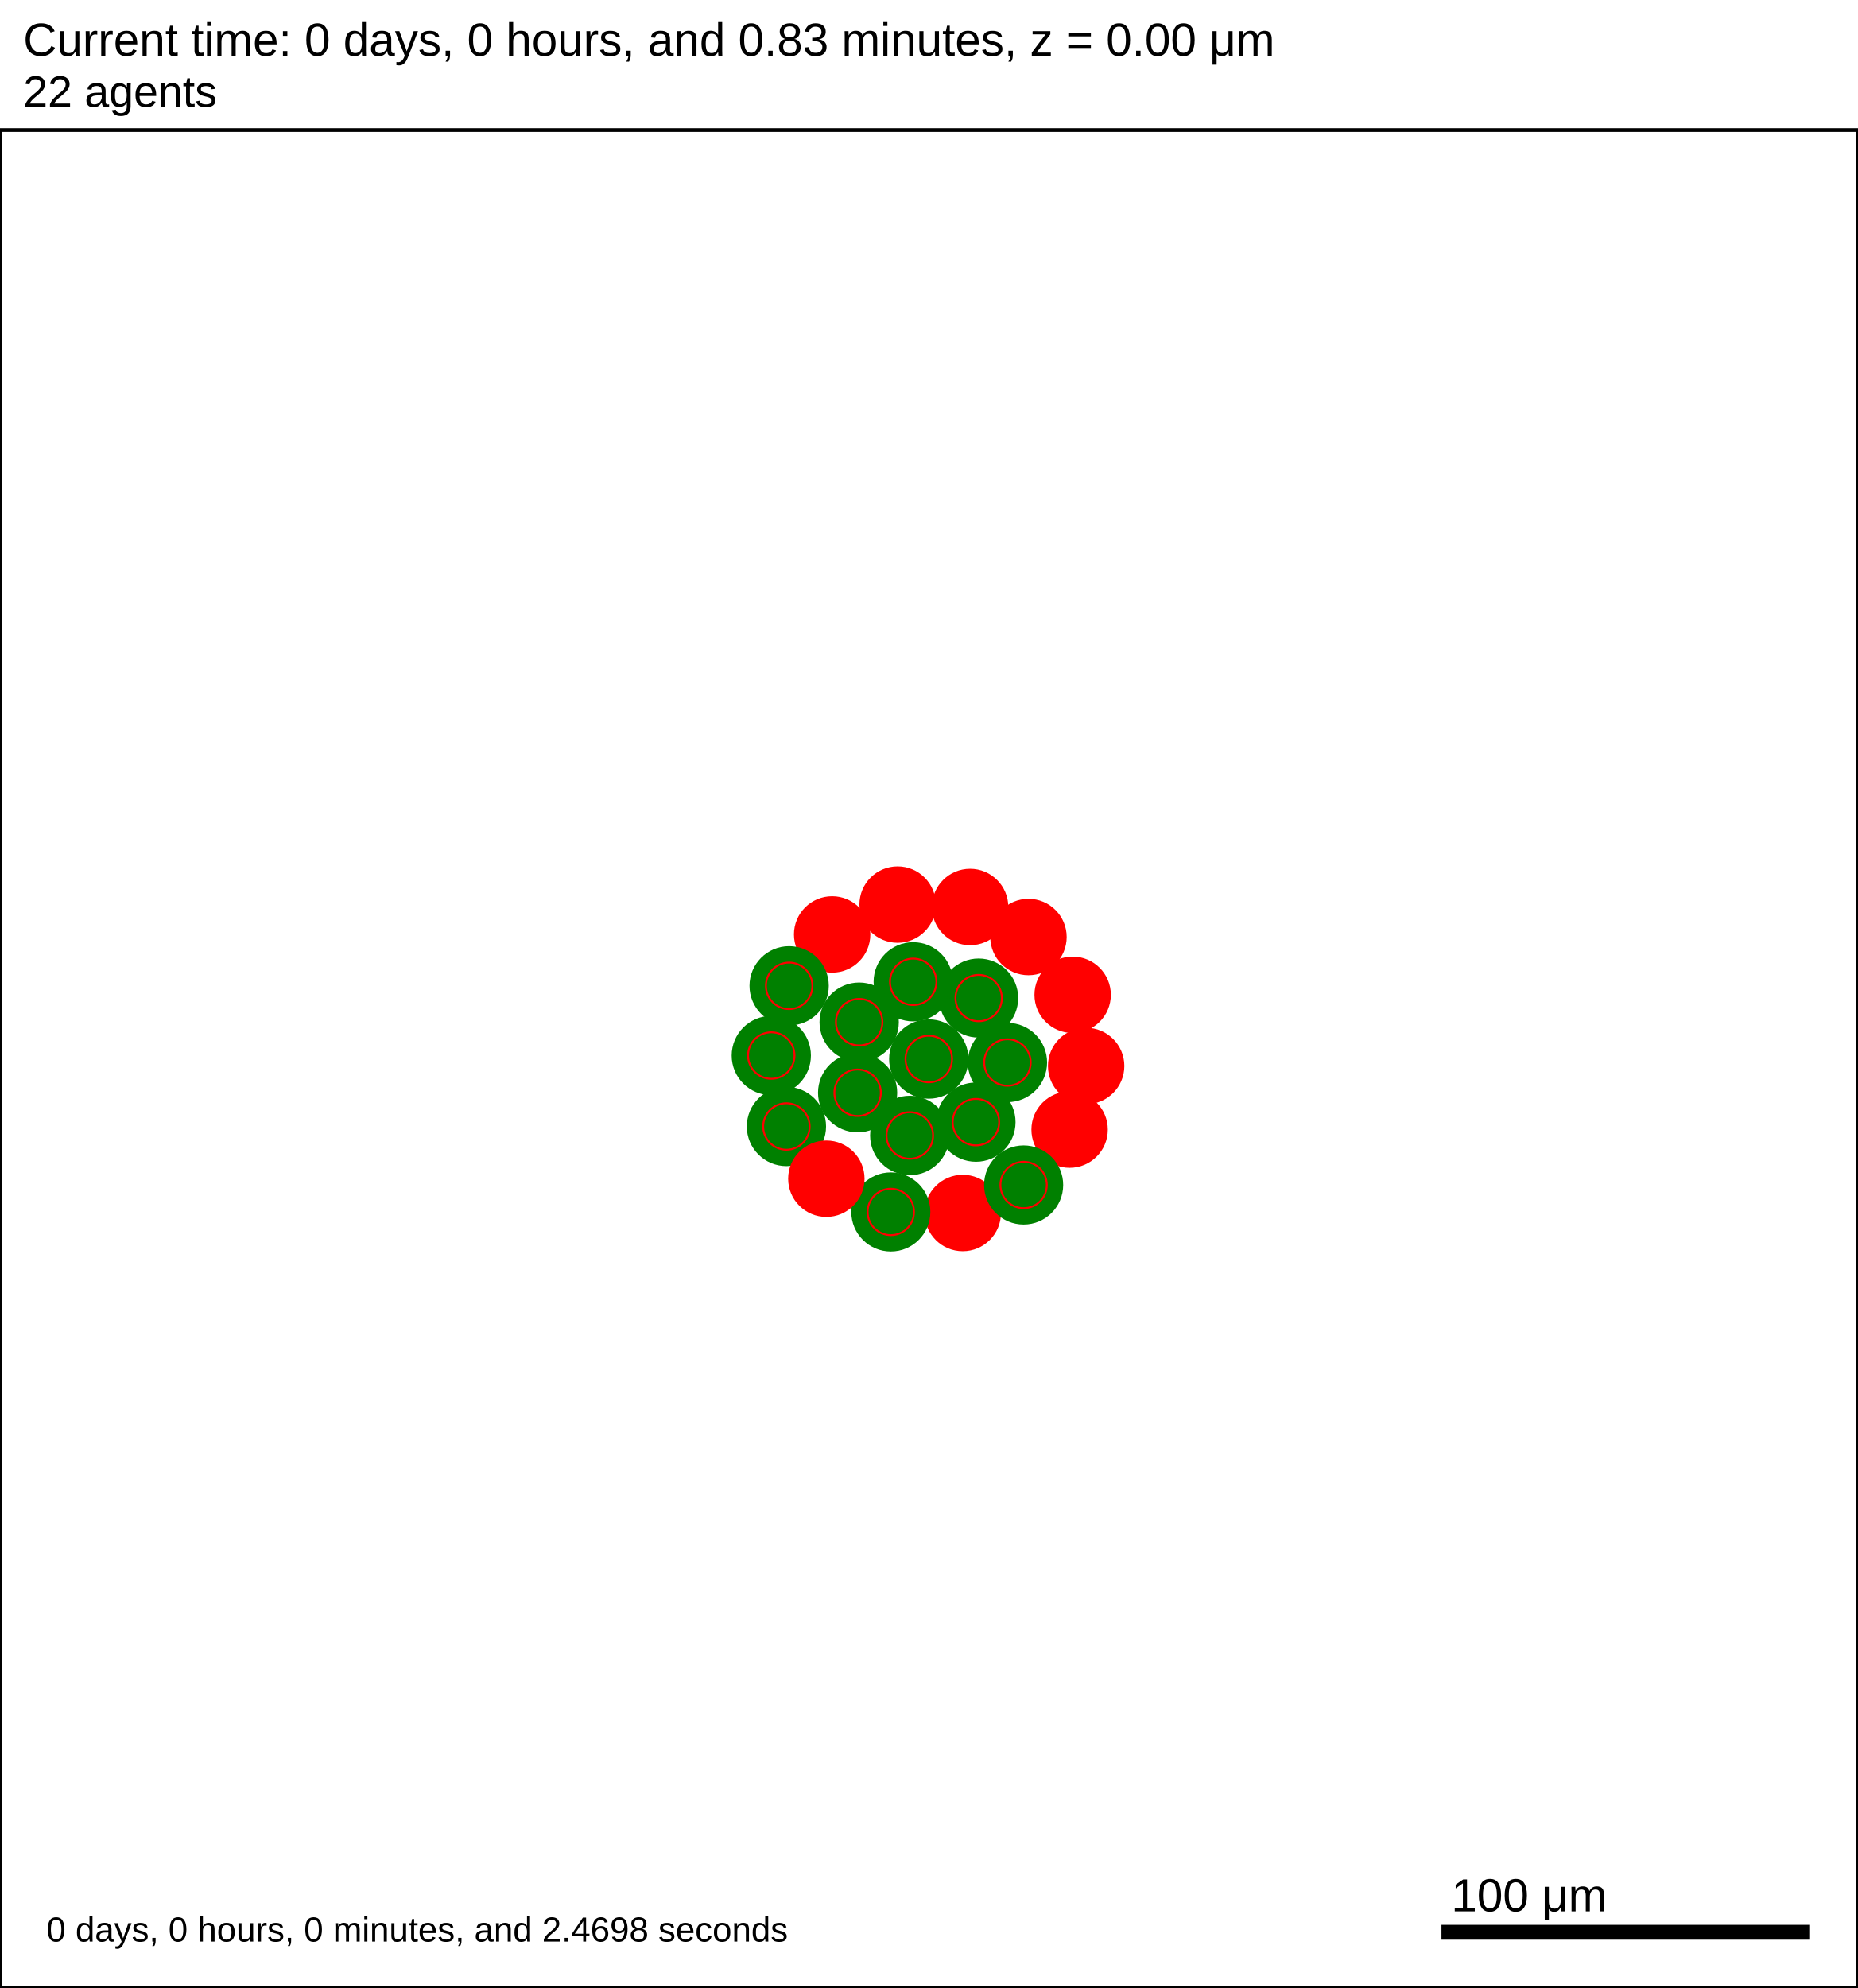
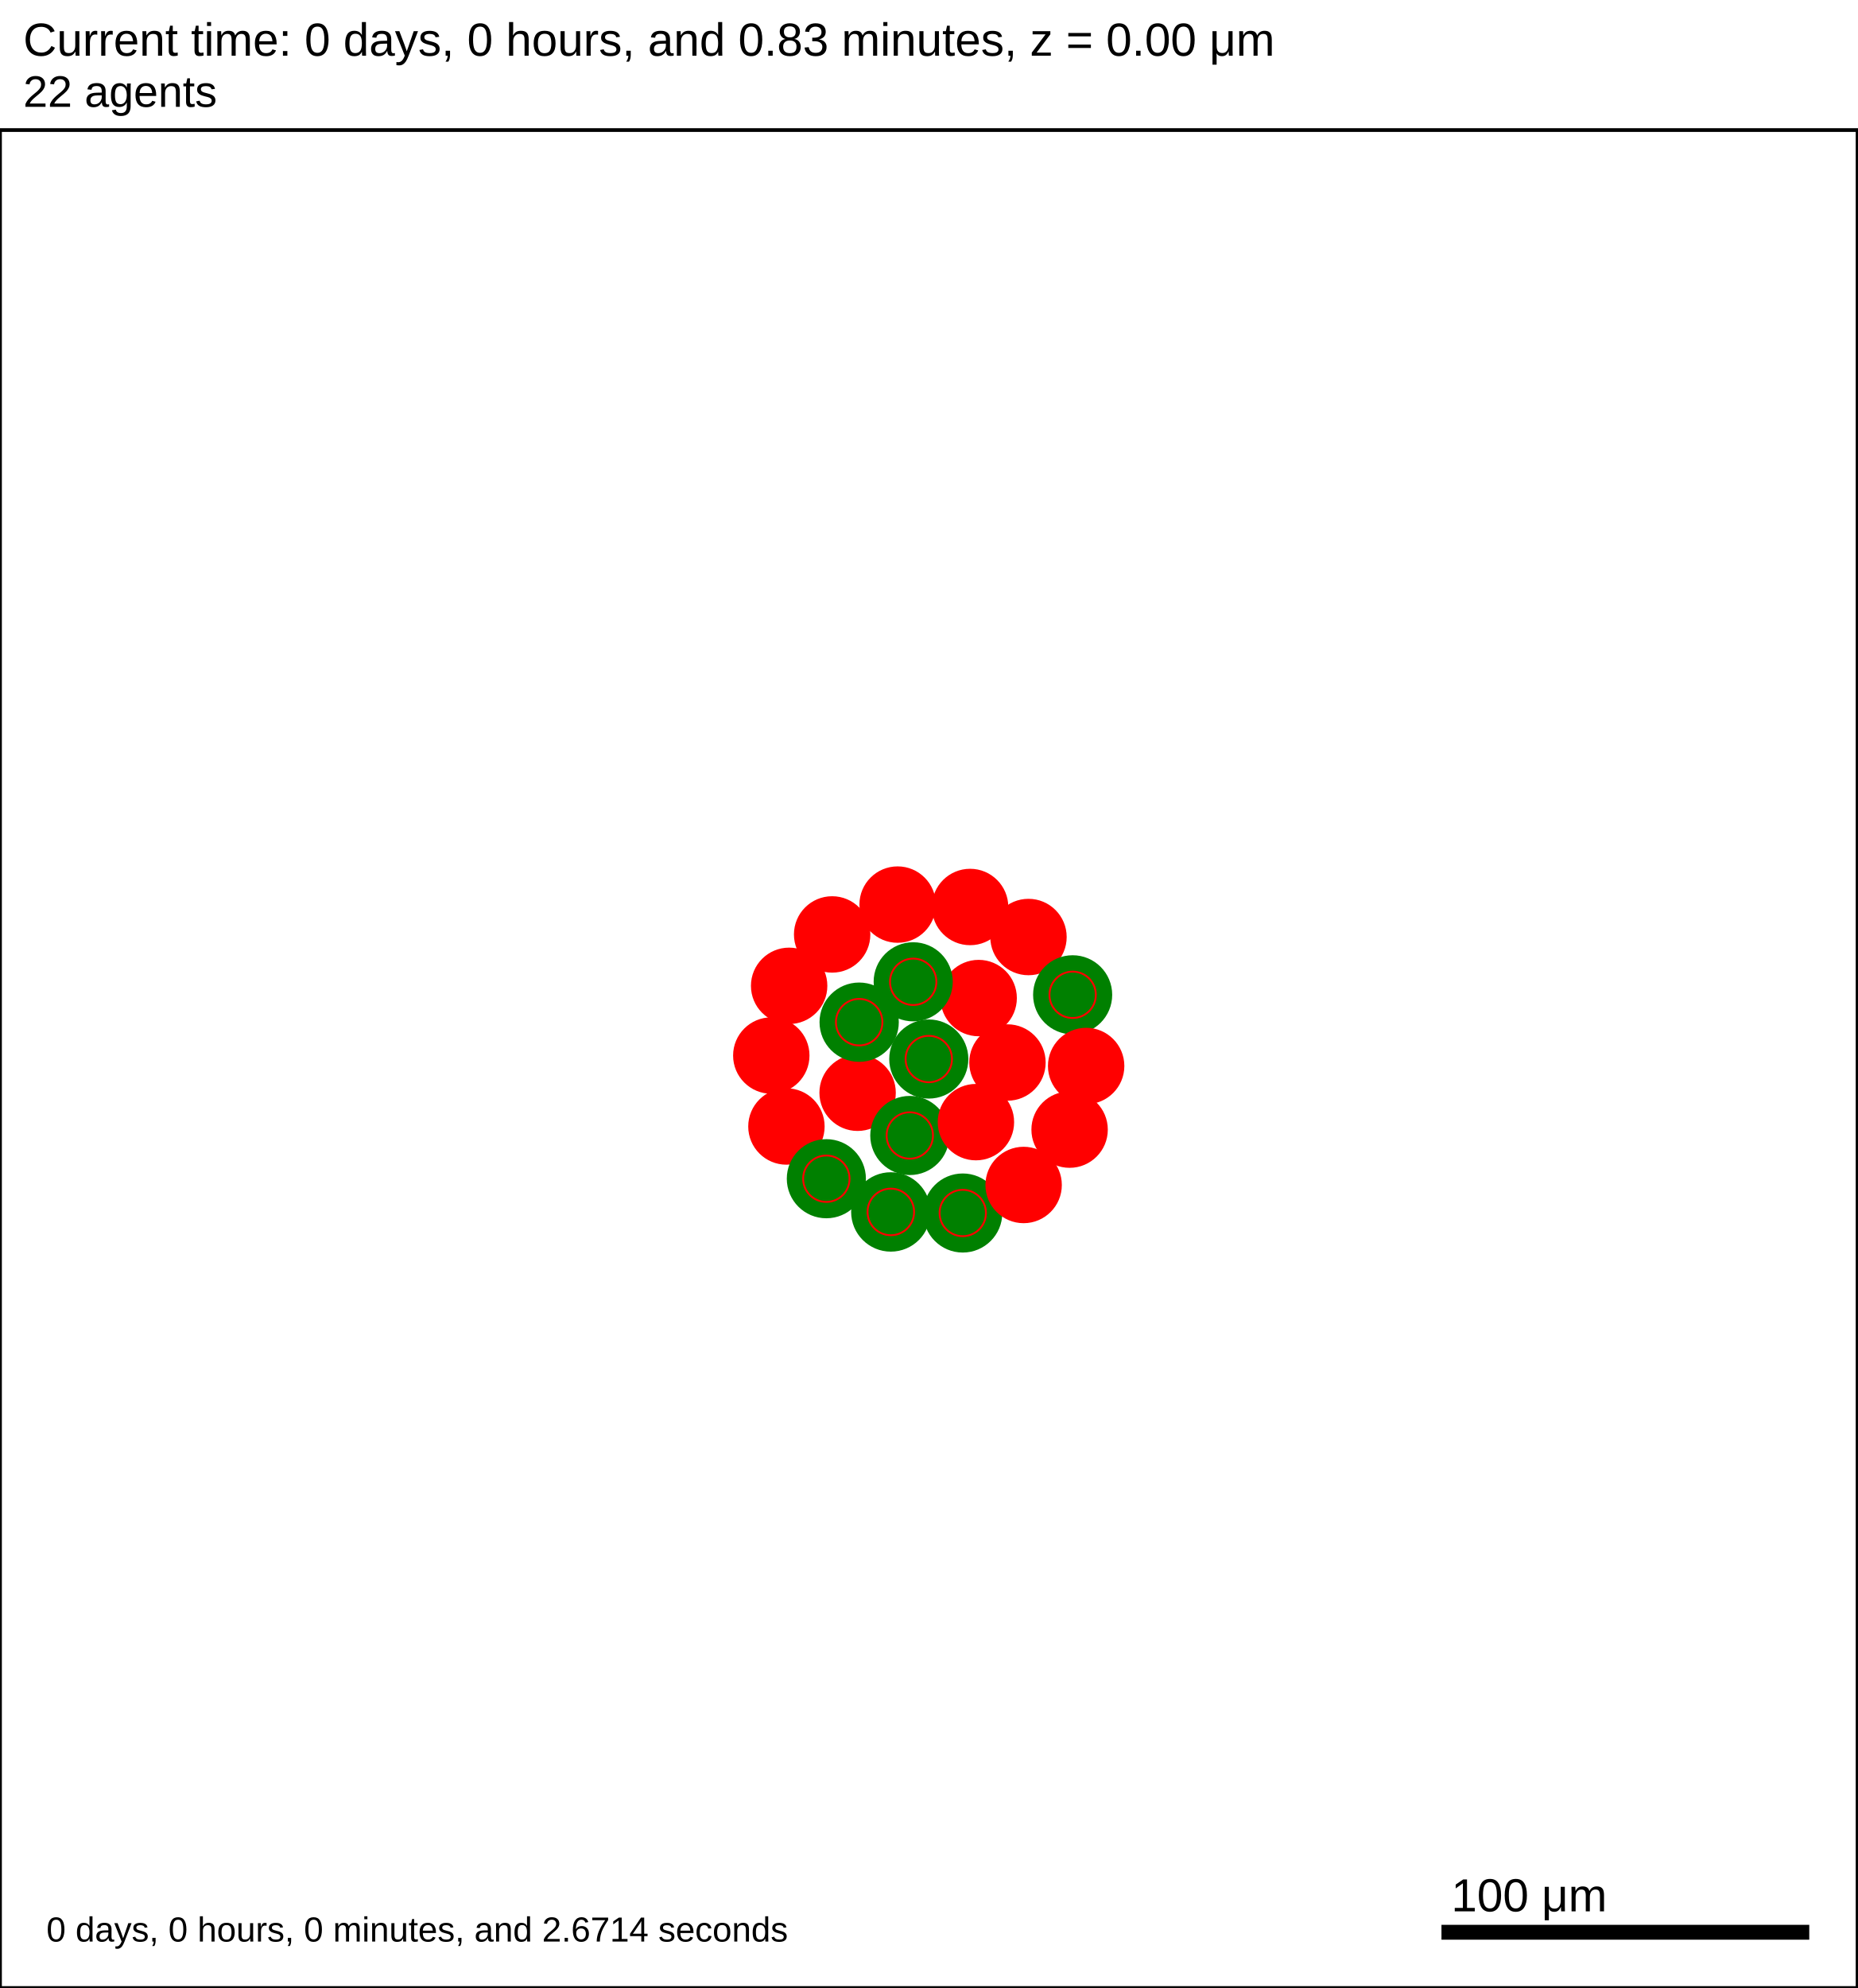
<svg xmlns="http://www.w3.org/2000/svg" version="1.1" width="500" height="535" id="svg2">
  <rect x="0" y="0" width="500" height="535" stroke-width="1" stroke="white" fill="white" />
  <text x="6.25" y="15" font-family="Arial" font-size="12.5" fill="black">
   Current time: 0 days, 0 hours, and 0.83 minutes, z = 0.00 μm
  </text>
  <text x="6.25" y="28.75" font-family="Arial" font-size="11.875" fill="black">
   22 agents
  </text>
  <g id="tissue" transform="translate(0,535) scale(1,-1)">
    <g id="ECM">
  </g>
    <g id="cells">
      <g id="cell0">
-         <circle cx="250" cy="250" r="10.428" stroke-width="0.5" stroke="green" fill="green" />
-         <circle cx="250" cy="250" r="6.262" stroke-width="0.5" stroke="red" fill="green" />
+         <circle cx="250" cy="250" r="10.397" stroke-width="0.5" stroke="green" fill="green" />
+         <circle cx="250" cy="250" r="6.243" stroke-width="0.5" stroke="red" fill="green" />
      </g>
      <g id="cell1">
-         <circle cx="230.842" cy="240.923" r="10.408" stroke-width="0.5" stroke="green" fill="green" />
-         <circle cx="230.842" cy="240.923" r="6.25" stroke-width="0.5" stroke="red" fill="green" />
+         <circle cx="230.842" cy="240.923" r="10.032" stroke-width="0.5" stroke="red" fill="red" />
+         <circle cx="230.842" cy="240.923" r="6.024" stroke-width="0.5" stroke="red" fill="red" />
      </g>
      <g id="cell2">
-         <circle cx="263.426" cy="266.406" r="10.391" stroke-width="0.5" stroke="green" fill="green" />
-         <circle cx="263.426" cy="266.406" r="6.239" stroke-width="0.5" stroke="red" fill="green" />
+         <circle cx="263.426" cy="266.406" r="10.032" stroke-width="0.5" stroke="red" fill="red" />
+         <circle cx="263.426" cy="266.406" r="6.024" stroke-width="0.5" stroke="red" fill="red" />
      </g>
      <g id="cell3">
-         <circle cx="244.892" cy="229.425" r="10.437" stroke-width="0.5" stroke="green" fill="green" />
-         <circle cx="244.892" cy="229.425" r="6.267" stroke-width="0.5" stroke="red" fill="green" />
+         <circle cx="244.892" cy="229.425" r="10.397" stroke-width="0.5" stroke="green" fill="green" />
+         <circle cx="244.892" cy="229.425" r="6.243" stroke-width="0.5" stroke="red" fill="green" />
      </g>
      <g id="cell4">
-         <circle cx="245.806" cy="270.781" r="10.408" stroke-width="0.5" stroke="green" fill="green" />
-         <circle cx="245.806" cy="270.781" r="6.25" stroke-width="0.5" stroke="red" fill="green" />
+         <circle cx="245.806" cy="270.781" r="10.397" stroke-width="0.5" stroke="green" fill="green" />
+         <circle cx="245.806" cy="270.781" r="6.243" stroke-width="0.5" stroke="red" fill="green" />
      </g>
      <g id="cell5">
-         <circle cx="262.688" cy="233.016" r="10.416" stroke-width="0.5" stroke="green" fill="green" />
-         <circle cx="262.688" cy="233.016" r="6.255" stroke-width="0.5" stroke="red" fill="green" />
+         <circle cx="262.688" cy="233.016" r="10.032" stroke-width="0.5" stroke="red" fill="red" />
+         <circle cx="262.688" cy="233.016" r="6.024" stroke-width="0.5" stroke="red" fill="red" />
      </g>
      <g id="cell6">
-         <circle cx="231.262" cy="259.916" r="10.424" stroke-width="0.5" stroke="green" fill="green" />
-         <circle cx="231.262" cy="259.916" r="6.259" stroke-width="0.5" stroke="red" fill="green" />
+         <circle cx="231.262" cy="259.916" r="10.42" stroke-width="0.5" stroke="green" fill="green" />
+         <circle cx="231.262" cy="259.916" r="6.257" stroke-width="0.5" stroke="red" fill="green" />
      </g>
      <g id="cell7">
-         <circle cx="271.179" cy="249.063" r="10.416" stroke-width="0.5" stroke="green" fill="green" />
-         <circle cx="271.179" cy="249.063" r="6.255" stroke-width="0.5" stroke="red" fill="green" />
+         <circle cx="271.179" cy="249.063" r="10.032" stroke-width="0.5" stroke="red" fill="red" />
+         <circle cx="271.179" cy="249.063" r="6.024" stroke-width="0.5" stroke="red" fill="red" />
      </g>
      <g id="cell8">
-         <circle cx="259.148" cy="208.561" r="10.032" stroke-width="0.5" stroke="red" fill="red" />
-         <circle cx="259.148" cy="208.561" r="6.024" stroke-width="0.5" stroke="red" fill="red" />
+         <circle cx="259.148" cy="208.561" r="10.391" stroke-width="0.5" stroke="green" fill="green" />
+         <circle cx="259.148" cy="208.561" r="6.239" stroke-width="0.5" stroke="red" fill="green" />
      </g>
      <g id="cell9">
-         <circle cx="211.683" cy="231.845" r="10.416" stroke-width="0.5" stroke="green" fill="green" />
-         <circle cx="211.683" cy="231.845" r="6.255" stroke-width="0.5" stroke="red" fill="green" />
+         <circle cx="211.683" cy="231.845" r="10.032" stroke-width="0.5" stroke="red" fill="red" />
+         <circle cx="211.683" cy="231.845" r="6.024" stroke-width="0.5" stroke="red" fill="red" />
      </g>
      <g id="cell10">
        <circle cx="223.989" cy="283.53" r="10.032" stroke-width="0.5" stroke="red" fill="red" />
        <circle cx="223.989" cy="283.53" r="6.024" stroke-width="0.5" stroke="red" fill="red" />
      </g>
      <g id="cell11">
        <circle cx="276.837" cy="282.833" r="10.032" stroke-width="0.5" stroke="red" fill="red" />
        <circle cx="276.837" cy="282.833" r="6.024" stroke-width="0.5" stroke="red" fill="red" />
      </g>
      <g id="cell12">
        <circle cx="287.906" cy="231.002" r="10.032" stroke-width="0.5" stroke="red" fill="red" />
        <circle cx="287.906" cy="231.002" r="6.024" stroke-width="0.5" stroke="red" fill="red" />
      </g>
      <g id="cell13">
-         <circle cx="239.783" cy="208.849" r="10.391" stroke-width="0.5" stroke="green" fill="green" />
-         <circle cx="239.783" cy="208.849" r="6.239" stroke-width="0.5" stroke="red" fill="green" />
+         <circle cx="239.783" cy="208.849" r="10.433" stroke-width="0.5" stroke="green" fill="green" />
+         <circle cx="239.783" cy="208.849" r="6.265" stroke-width="0.5" stroke="red" fill="green" />
      </g>
      <g id="cell14">
-         <circle cx="207.61" cy="250.938" r="10.416" stroke-width="0.5" stroke="green" fill="green" />
-         <circle cx="207.61" cy="250.938" r="6.255" stroke-width="0.5" stroke="red" fill="green" />
+         <circle cx="207.61" cy="250.938" r="10.032" stroke-width="0.5" stroke="red" fill="red" />
+         <circle cx="207.61" cy="250.938" r="6.024" stroke-width="0.5" stroke="red" fill="red" />
      </g>
      <g id="cell15">
        <circle cx="241.613" cy="291.562" r="10.032" stroke-width="0.5" stroke="red" fill="red" />
        <circle cx="241.613" cy="291.562" r="6.024" stroke-width="0.5" stroke="red" fill="red" />
      </g>
      <g id="cell16">
-         <circle cx="288.725" cy="267.282" r="10.032" stroke-width="0.5" stroke="red" fill="red" />
-         <circle cx="288.725" cy="267.282" r="6.024" stroke-width="0.5" stroke="red" fill="red" />
+         <circle cx="288.725" cy="267.282" r="10.397" stroke-width="0.5" stroke="green" fill="green" />
+         <circle cx="288.725" cy="267.282" r="6.243" stroke-width="0.5" stroke="red" fill="green" />
      </g>
      <g id="cell17">
-         <circle cx="275.531" cy="216.104" r="10.397" stroke-width="0.5" stroke="green" fill="green" />
-         <circle cx="275.531" cy="216.104" r="6.243" stroke-width="0.5" stroke="red" fill="green" />
+         <circle cx="275.531" cy="216.104" r="10.032" stroke-width="0.5" stroke="red" fill="red" />
+         <circle cx="275.531" cy="216.104" r="6.024" stroke-width="0.5" stroke="red" fill="red" />
      </g>
      <g id="cell18">
-         <circle cx="222.428" cy="217.789" r="10.032" stroke-width="0.5" stroke="red" fill="red" />
-         <circle cx="222.428" cy="217.789" r="6.024" stroke-width="0.5" stroke="red" fill="red" />
+         <circle cx="222.428" cy="217.789" r="10.397" stroke-width="0.5" stroke="green" fill="green" />
+         <circle cx="222.428" cy="217.789" r="6.243" stroke-width="0.5" stroke="red" fill="green" />
      </g>
      <g id="cell19">
-         <circle cx="212.413" cy="269.699" r="10.42" stroke-width="0.5" stroke="green" fill="green" />
-         <circle cx="212.413" cy="269.699" r="6.257" stroke-width="0.5" stroke="red" fill="green" />
+         <circle cx="212.413" cy="269.699" r="10.032" stroke-width="0.5" stroke="red" fill="red" />
+         <circle cx="212.413" cy="269.699" r="6.024" stroke-width="0.5" stroke="red" fill="red" />
      </g>
      <g id="cell20">
        <circle cx="261.124" cy="290.915" r="10.032" stroke-width="0.5" stroke="red" fill="red" />
        <circle cx="261.124" cy="290.915" r="6.024" stroke-width="0.5" stroke="red" fill="red" />
      </g>
      <g id="cell21">
        <circle cx="292.359" cy="248.125" r="10.032" stroke-width="0.5" stroke="red" fill="red" />
        <circle cx="292.359" cy="248.125" r="6.024" stroke-width="0.5" stroke="red" fill="red" />
      </g>
    </g>
  </g>
  <rect x="387.5" y="517.5" width="100" height="5" stroke-width="1" stroke="rgb(255,255,255)" fill="rgb(0,0,0)" />
  <text x="390.625" y="514.375" font-family="Arial" font-size="12.5" fill="black">
   100 μm
  </text>
  <text x="12.5" y="522.5" font-family="Arial" font-size="9.375" fill="black">
-    0 days, 0 hours, 0 minutes, and 2.4698 seconds
+    0 days, 0 hours, 0 minutes, and 2.6714 seconds
  </text>
  <rect x="0" y="35" width="500" height="500" stroke-width="1" stroke="rgb(0,0,0)" fill="none" />
</svg>
